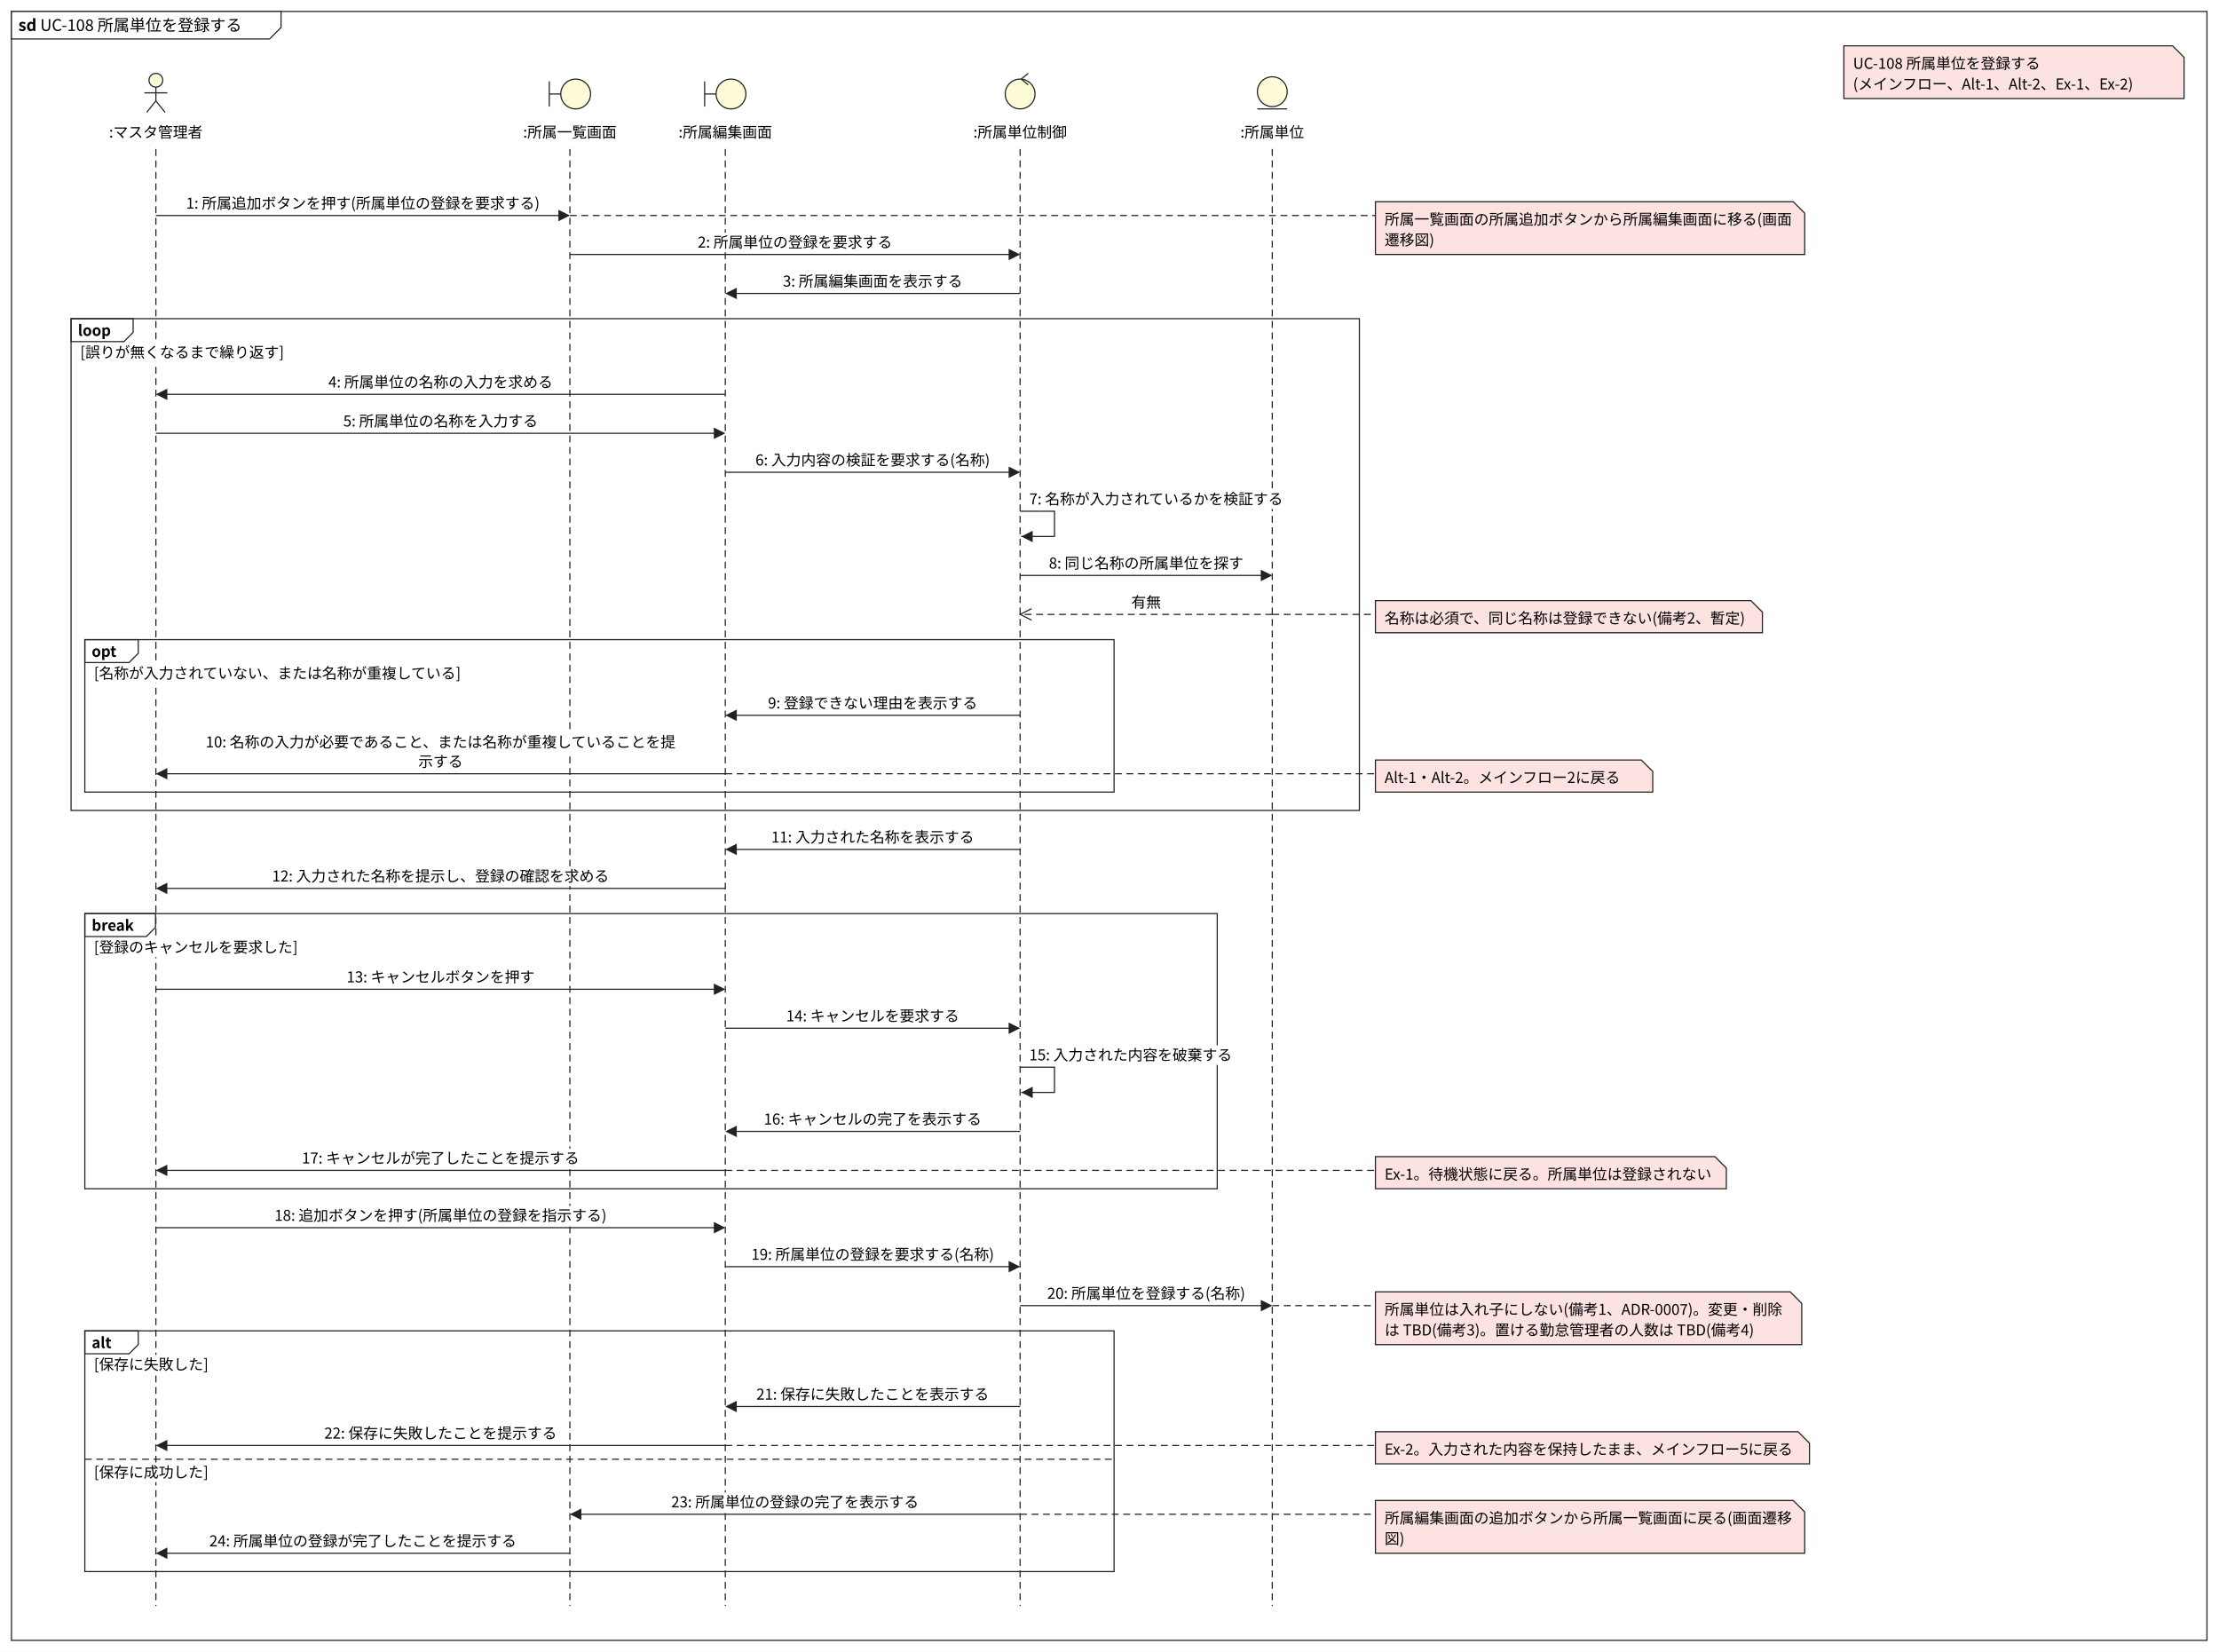
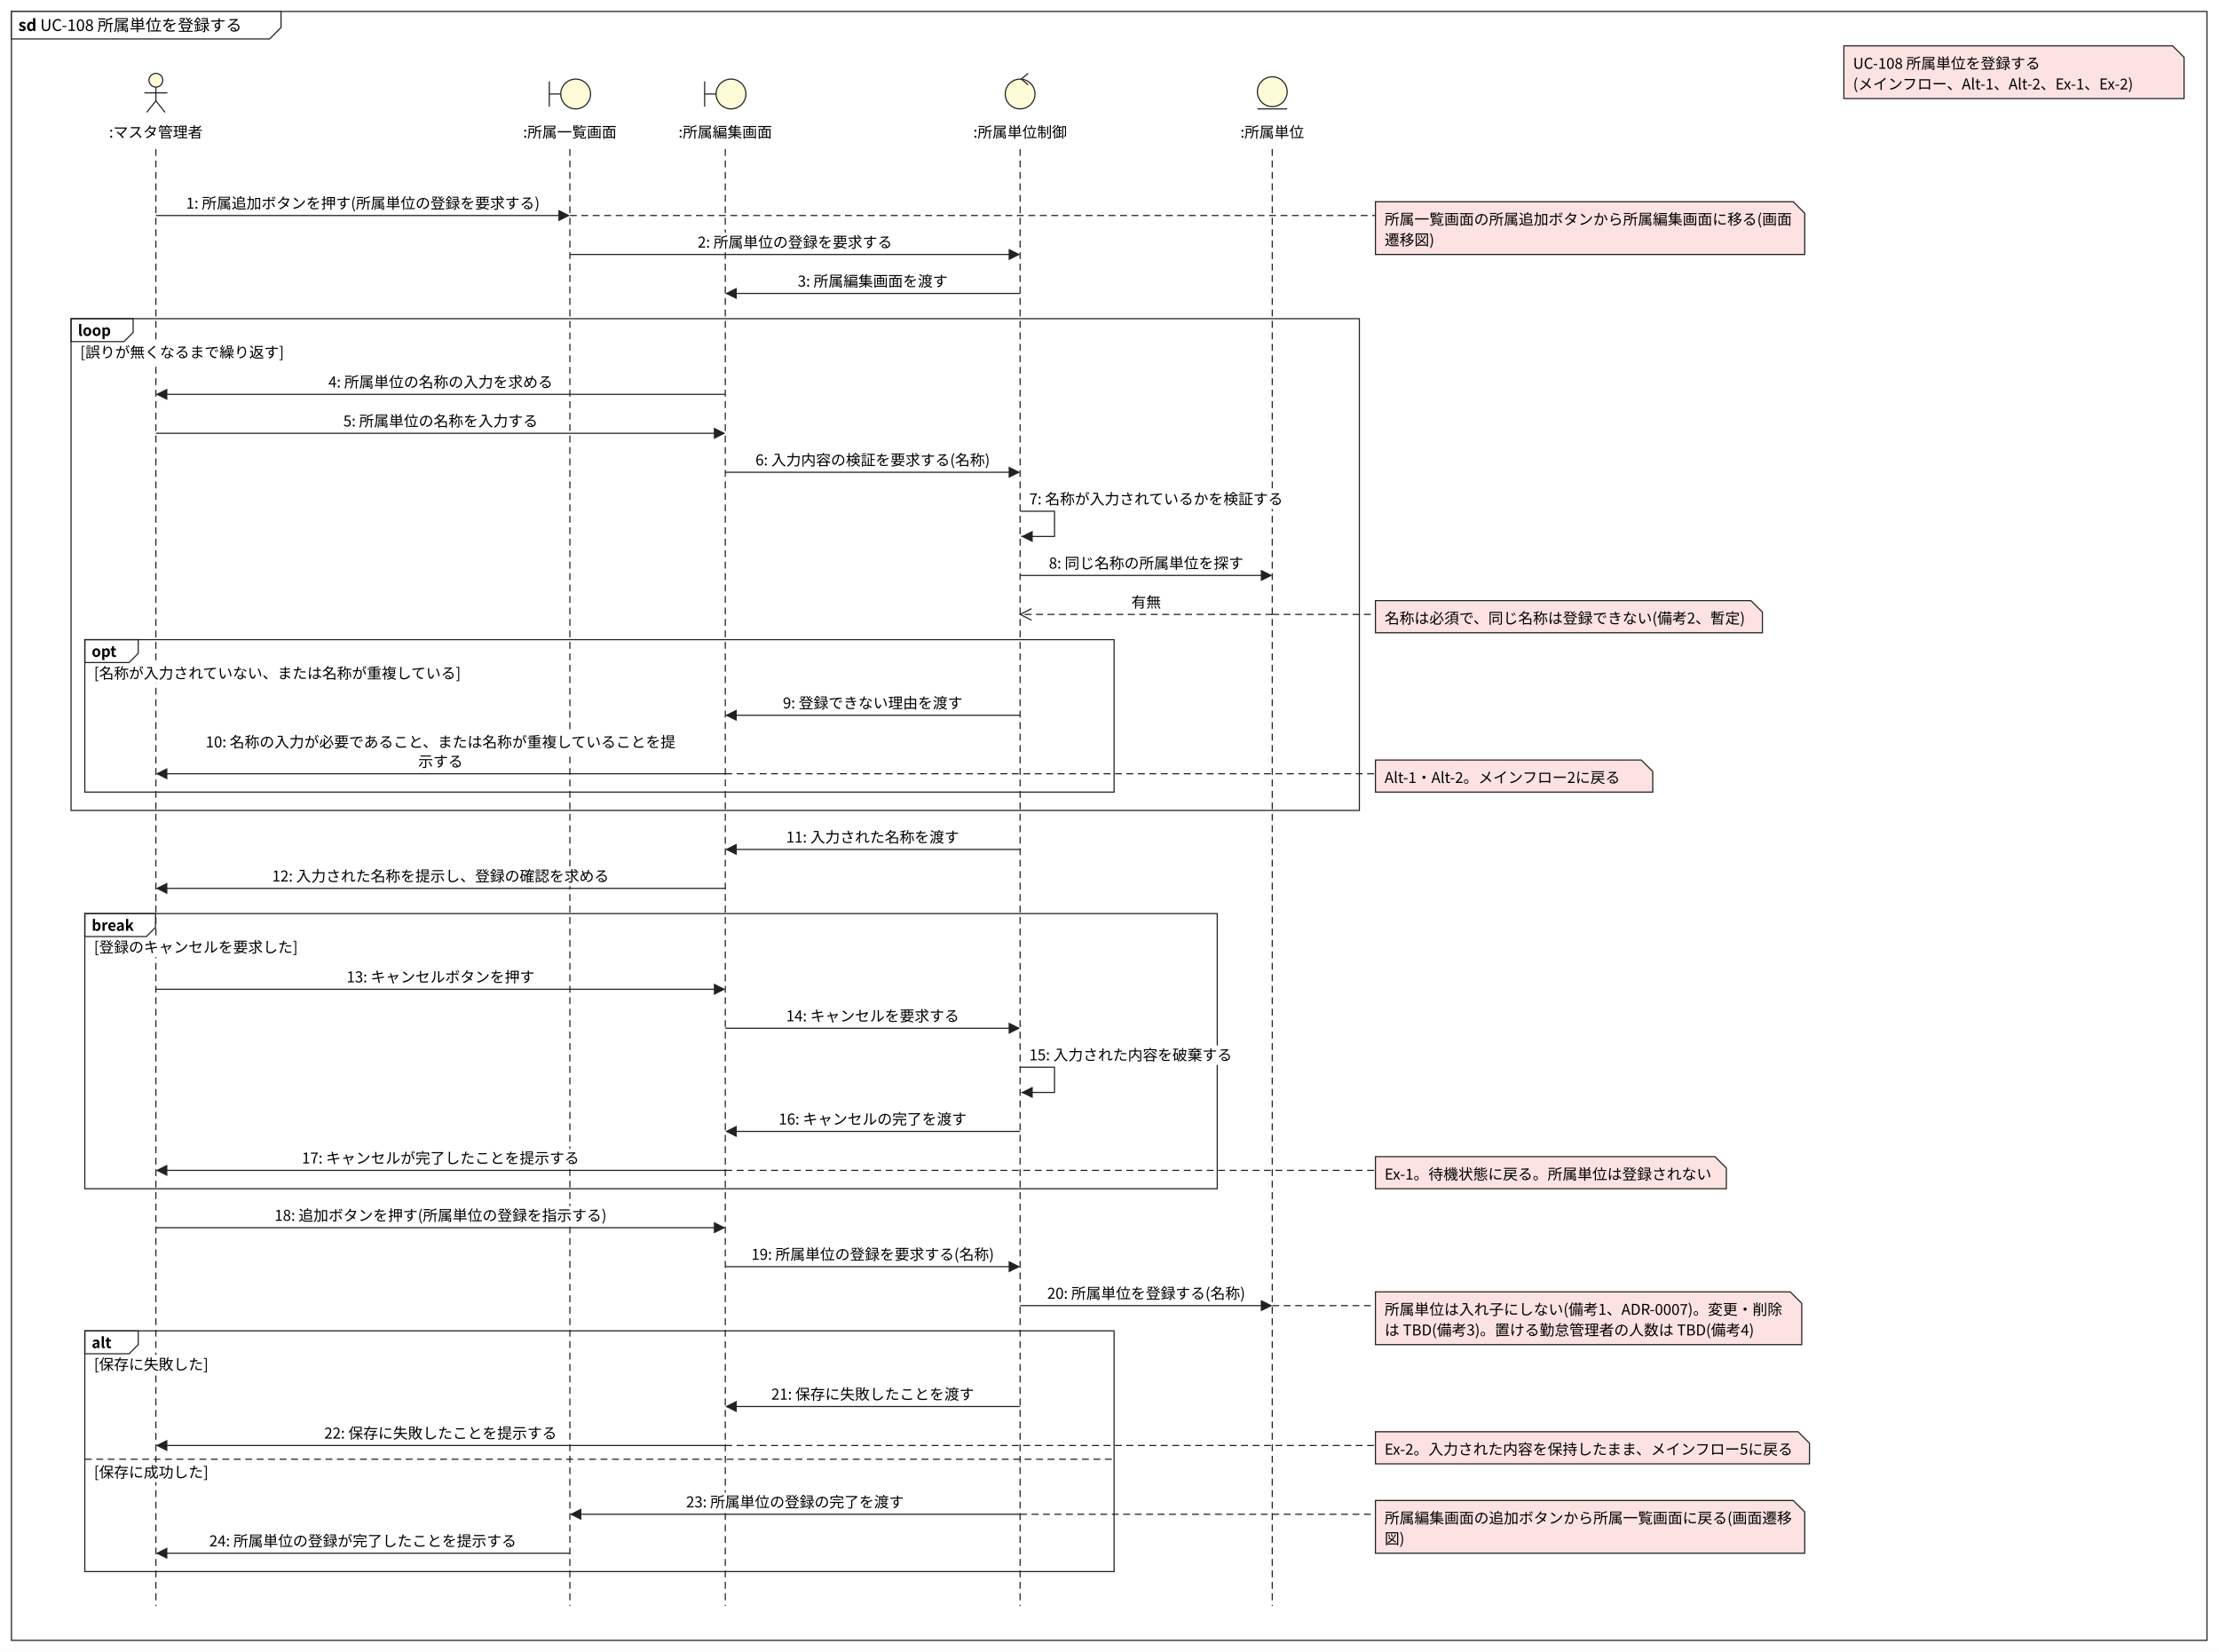
<svg xmlns="http://www.w3.org/2000/svg" width="1936" height="1441" viewBox="0 0 1936 1441" font-family="'Noto Sans CJK JP','Noto Sans JP','Hiragino Sans','Yu Gothic','Meiryo','IPAGothic',sans-serif">
  <rect width="100%" height="100%" fill="#fff" />
  <rect x="10" y="10" width="1915.5" height="1421.0" fill="none" stroke="#222" />
  <path d="M10 10 H245.2 V24 L235.2 34 H10 Z" fill="#fff" stroke="#222" />
  <line x1="136.0" y1="188.0" x2="496.2" y2="188.0" stroke="#222" stroke-width="1" />
  <polygon points="497.2,188.0 487.2,183.0 487.2,193.0" fill="#222" />
  <line x1="497.2" y1="188.0" x2="1200.0" y2="188.0" stroke="#222" stroke-width="1" stroke-dasharray="6 4" />
  <line x1="497.2" y1="222.0" x2="889.0" y2="222.0" stroke="#222" stroke-width="1" />
  <polygon points="890.0,222.0 880.0,217.0 880.0,227.0" fill="#222" />
  <line x1="890.0" y1="256.0" x2="633.8" y2="256.0" stroke="#222" stroke-width="1" />
  <polygon points="632.8,256.0 642.8,251.0 642.8,261.0" fill="#222" />
  <path d="M62 278 H116.16 V290 L108.16 298 H62 Z" fill="#fff" stroke="#222" />
  <line x1="632.8" y1="344.0" x2="137.0" y2="344.0" stroke="#222" stroke-width="1" />
  <polygon points="136.0,344.0 146.0,339.0 146.0,349.0" fill="#222" />
  <line x1="136.0" y1="378.0" x2="631.8" y2="378.0" stroke="#222" stroke-width="1" />
  <polygon points="632.8,378.0 622.8,373.0 622.8,383.0" fill="#222" />
  <line x1="632.8" y1="412.0" x2="889.0" y2="412.0" stroke="#222" stroke-width="1" />
  <polygon points="890.0,412.0 880.0,407.0 880.0,417.0" fill="#222" />
  <polyline points="890.02,446 920.02,446 920.02,468 891.02,468" fill="none" stroke="#222" />
  <polygon points="891.0,468.0 901.0,463.0 901.0,473.0" fill="#222" />
  <line x1="890.0" y1="502.0" x2="1109.0" y2="502.0" stroke="#222" stroke-width="1" />
  <polygon points="1110.0,502.0 1100.0,497.0 1100.0,507.0" fill="#222" />
  <line x1="1110.0" y1="536.0" x2="891.0" y2="536.0" stroke="#222" stroke-width="1" stroke-dasharray="6 4" />
  <polyline points="900.0,531.0 890.0,536.0 900.0,541.0" fill="none" stroke="#222" />
  <line x1="1110.0" y1="536.0" x2="1200.0" y2="536.0" stroke="#222" stroke-width="1" stroke-dasharray="6 4" />
  <path d="M74 558 H120.62 V570 L112.62 578 H74 Z" fill="#fff" stroke="#222" />
  <line x1="890.0" y1="624.0" x2="633.8" y2="624.0" stroke="#222" stroke-width="1" />
  <polygon points="632.8,624.0 642.8,619.0 642.8,629.0" fill="#222" />
  <line x1="632.8" y1="675.0" x2="137.0" y2="675.0" stroke="#222" stroke-width="1" />
  <polygon points="136.0,675.0 146.0,670.0 146.0,680.0" fill="#222" />
  <line x1="632.8" y1="675.0" x2="1200.0" y2="675.0" stroke="#222" stroke-width="1" stroke-dasharray="6 4" />
  <rect x="74.0" y="558.0" width="898.0" height="133.0" rx="0" fill="none" stroke="#222" />
  <rect x="62.0" y="278.0" width="1124.0" height="429.0" rx="0" fill="none" stroke="#222" />
  <line x1="890.0" y1="741.0" x2="633.8" y2="741.0" stroke="#222" stroke-width="1" />
  <polygon points="632.8,741.0 642.8,736.0 642.8,746.0" fill="#222" />
  <line x1="632.8" y1="775.0" x2="137.0" y2="775.0" stroke="#222" stroke-width="1" />
  <polygon points="136.0,775.0 146.0,770.0 146.0,780.0" fill="#222" />
  <path d="M74 797 H135.7 V809 L127.7 817 H74 Z" fill="#fff" stroke="#222" />
  <line x1="136.0" y1="863.0" x2="631.8" y2="863.0" stroke="#222" stroke-width="1" />
  <polygon points="632.8,863.0 622.8,858.0 622.8,868.0" fill="#222" />
  <line x1="632.8" y1="897.0" x2="889.0" y2="897.0" stroke="#222" stroke-width="1" />
  <polygon points="890.0,897.0 880.0,892.0 880.0,902.0" fill="#222" />
  <polyline points="890.02,931 920.02,931 920.02,953 891.02,953" fill="none" stroke="#222" />
  <polygon points="891.0,953.0 901.0,948.0 901.0,958.0" fill="#222" />
  <line x1="890.0" y1="987.0" x2="633.8" y2="987.0" stroke="#222" stroke-width="1" />
  <polygon points="632.8,987.0 642.8,982.0 642.8,992.0" fill="#222" />
  <line x1="632.8" y1="1021.0" x2="137.0" y2="1021.0" stroke="#222" stroke-width="1" />
  <polygon points="136.0,1021.0 146.0,1016.0 146.0,1026.0" fill="#222" />
  <line x1="632.8" y1="1021.0" x2="1200.0" y2="1021.0" stroke="#222" stroke-width="1" stroke-dasharray="6 4" />
  <rect x="74.0" y="797.0" width="988.0" height="240.0" rx="0" fill="none" stroke="#222" />
  <line x1="136.0" y1="1071.0" x2="631.8" y2="1071.0" stroke="#222" stroke-width="1" />
  <polygon points="632.8,1071.0 622.8,1066.0 622.8,1076.0" fill="#222" />
  <line x1="632.8" y1="1105.0" x2="889.0" y2="1105.0" stroke="#222" stroke-width="1" />
  <polygon points="890.0,1105.0 880.0,1100.0 880.0,1110.0" fill="#222" />
  <line x1="890.0" y1="1139.0" x2="1109.0" y2="1139.0" stroke="#222" stroke-width="1" />
  <polygon points="1110.0,1139.0 1100.0,1134.0 1100.0,1144.0" fill="#222" />
  <line x1="1110.0" y1="1139.0" x2="1200.0" y2="1139.0" stroke="#222" stroke-width="1" stroke-dasharray="6 4" />
  <path d="M74 1161 H120.62 V1173 L112.62 1181 H74 Z" fill="#fff" stroke="#222" />
  <line x1="890.0" y1="1227.0" x2="633.8" y2="1227.0" stroke="#222" stroke-width="1" />
  <polygon points="632.8,1227.0 642.8,1222.0 642.8,1232.0" fill="#222" />
  <line x1="632.8" y1="1261.0" x2="137.0" y2="1261.0" stroke="#222" stroke-width="1" />
  <polygon points="136.0,1261.0 146.0,1256.0 146.0,1266.0" fill="#222" />
  <line x1="632.8" y1="1261.0" x2="1200.0" y2="1261.0" stroke="#222" stroke-width="1" stroke-dasharray="6 4" />
  <line x1="890.0" y1="1321.0" x2="498.2" y2="1321.0" stroke="#222" stroke-width="1" />
  <polygon points="497.2,1321.0 507.2,1316.0 507.2,1326.0" fill="#222" />
  <line x1="890.0" y1="1321.0" x2="1200.0" y2="1321.0" stroke="#222" stroke-width="1" stroke-dasharray="6 4" />
  <line x1="497.2" y1="1355.0" x2="137.0" y2="1355.0" stroke="#222" stroke-width="1" />
  <polygon points="136.0,1355.0 146.0,1350.0 146.0,1360.0" fill="#222" />
  <rect x="74.0" y="1161.0" width="898.0" height="210.0" rx="0" fill="none" stroke="#222" />
  <line x1="74.0" y1="1273.0" x2="972.0" y2="1273.0" stroke="#222" stroke-width="1" stroke-dasharray="6 4" />
  <circle cx="136" cy="70" r="6" fill="#fefbd8" stroke="#222" />
  <path d="M136 76 V88 M126 81 H146 M136 88 L128 98 M136 88 L144 98" fill="none" stroke="#222" />
  <line x1="136.0" y1="130.0" x2="136.0" y2="1401.0" stroke="#222" stroke-width="1" stroke-dasharray="6 4" />
  <circle cx="502.24" cy="82" r="13" fill="#fefbd8" stroke="#222" />
  <path d="M489.24 82 H479.24 M479.24 71 V93" fill="none" stroke="#222" />
  <line x1="497.2" y1="130.0" x2="497.2" y2="1401.0" stroke="#222" stroke-width="1" stroke-dasharray="6 4" />
  <circle cx="637.78" cy="82" r="13" fill="#fefbd8" stroke="#222" />
  <path d="M624.78 82 H614.78 M614.78 71 V93" fill="none" stroke="#222" />
  <line x1="632.8" y1="130.0" x2="632.8" y2="1401.0" stroke="#222" stroke-width="1" stroke-dasharray="6 4" />
  <circle cx="890.02" cy="82" r="13" fill="#fefbd8" stroke="#222" />
  <path d="M891.02 69 l6 -5 M891.02 69 l6 5" fill="none" stroke="#222" />
  <line x1="890.0" y1="130.0" x2="890.0" y2="1401.0" stroke="#222" stroke-width="1" stroke-dasharray="6 4" />
  <circle cx="1110.02" cy="80" r="13" fill="#fefbd8" stroke="#222" />
  <path d="M1097.02 95 H1123.02" fill="none" stroke="#222" />
  <line x1="1110.0" y1="130.0" x2="1110.0" y2="1401.0" stroke="#222" stroke-width="1" stroke-dasharray="6 4" />
  <rect x="152.8" y="169.0" width="327.7" height="17.0" fill="#fff" />
  <text x="316.6" y="182.0" font-size="13" text-anchor="middle">1: 所属追加ボタンを押す(所属単位の登録を要求する)</text>
  <rect x="602.3" y="203.0" width="182.6" height="17.0" fill="#fff" />
  <text x="693.6" y="216.0" font-size="13" text-anchor="middle">2: 所属単位の登録を要求する</text>
-   <rect x="676.6" y="237.0" width="169.6" height="17.0" fill="#fff" />
-   <text x="761.4" y="250.0" font-size="13" text-anchor="middle">3: 所属編集画面を表示する</text>
+   <rect x="689.6" y="237.0" width="143.6" height="17.0" fill="#fff" />
+   <text x="761.4" y="250.0" font-size="13" text-anchor="middle">3: 所属編集画面を渡す</text>
  <text x="68.0" y="293.0" font-size="13" text-anchor="start" font-weight="bold">loop</text>
  <rect x="68.0" y="299.0" width="188.1" height="17.0" fill="#fff" />
  <text x="70.0" y="312.0" font-size="13" text-anchor="start">[誤りが無くなるまで繰り返す]</text>
  <rect x="280.1" y="325.0" width="208.6" height="17.0" fill="#fff" />
  <text x="384.4" y="338.0" font-size="13" text-anchor="middle">4: 所属単位の名称の入力を求める</text>
  <rect x="293.1" y="359.0" width="182.6" height="17.0" fill="#fff" />
  <text x="384.4" y="372.0" font-size="13" text-anchor="middle">5: 所属単位の名称を入力する</text>
  <rect x="649.5" y="393.0" width="223.7" height="17.0" fill="#fff" />
  <text x="761.4" y="406.0" font-size="13" text-anchor="middle">6: 入力内容の検証を要求する(名称)</text>
  <rect x="896.0" y="427.0" width="234.6" height="17.0" fill="#fff" />
  <text x="898.0" y="440.0" font-size="13" text-anchor="start">7: 名称が入力されているかを検証する</text>
  <rect x="908.7" y="483.0" width="182.6" height="17.0" fill="#fff" />
  <text x="1000.0" y="496.0" font-size="13" text-anchor="middle">8: 同じ名称の所属単位を探す</text>
  <rect x="985.0" y="517.0" width="30.0" height="17.0" fill="#fff" />
  <text x="1000.0" y="530.0" font-size="13" text-anchor="middle">有無</text>
  <text x="80.0" y="573.0" font-size="13" text-anchor="start" font-weight="bold">opt</text>
  <rect x="80.0" y="579.0" width="331.1" height="17.0" fill="#fff" />
  <text x="82.0" y="592.0" font-size="13" text-anchor="start">[名称が入力されていない、または名称が重複している]</text>
-   <rect x="663.6" y="605.0" width="195.6" height="17.0" fill="#fff" />
-   <text x="761.4" y="618.0" font-size="13" text-anchor="middle">9: 登録できない理由を表示する</text>
+   <rect x="676.6" y="605.0" width="169.6" height="17.0" fill="#fff" />
+   <text x="761.4" y="618.0" font-size="13" text-anchor="middle">9: 登録できない理由を渡す</text>
  <rect x="172.3" y="639.0" width="424.2" height="17.0" fill="#fff" />
  <text x="384.4" y="652.0" font-size="13" text-anchor="middle">10: 名称の入力が必要であること、または名称が重複していることを提</text>
  <rect x="362.9" y="656.0" width="43.0" height="17.0" fill="#fff" />
  <text x="384.4" y="669.0" font-size="13" text-anchor="middle">示する</text>
-   <rect x="666.3" y="722.0" width="190.2" height="17.0" fill="#fff" />
-   <text x="761.4" y="735.0" font-size="13" text-anchor="middle">11: 入力された名称を表示する</text>
+   <rect x="679.3" y="722.0" width="164.2" height="17.0" fill="#fff" />
+   <text x="761.4" y="735.0" font-size="13" text-anchor="middle">11: 入力された名称を渡す</text>
  <rect x="230.8" y="756.0" width="307.2" height="17.0" fill="#fff" />
  <text x="384.4" y="769.0" font-size="13" text-anchor="middle">12: 入力された名称を提示し、登録の確認を求める</text>
  <text x="80.0" y="812.0" font-size="13" text-anchor="start" font-weight="bold">break</text>
  <rect x="80.0" y="818.0" width="188.1" height="17.0" fill="#fff" />
  <text x="82.0" y="831.0" font-size="13" text-anchor="start">[登録のキャンセルを要求した]</text>
  <rect x="295.8" y="844.0" width="177.2" height="17.0" fill="#fff" />
  <text x="384.4" y="857.0" font-size="13" text-anchor="middle">13: キャンセルボタンを押す</text>
  <rect x="679.3" y="878.0" width="164.2" height="17.0" fill="#fff" />
  <text x="761.4" y="891.0" font-size="13" text-anchor="middle">14: キャンセルを要求する</text>
  <rect x="896.0" y="912.0" width="190.2" height="17.0" fill="#fff" />
  <text x="898.0" y="925.0" font-size="13" text-anchor="start">15: 入力された内容を破棄する</text>
-   <rect x="659.8" y="968.0" width="203.2" height="17.0" fill="#fff" />
-   <text x="761.4" y="981.0" font-size="13" text-anchor="middle">16: キャンセルの完了を表示する</text>
+   <rect x="672.8" y="968.0" width="177.2" height="17.0" fill="#fff" />
+   <text x="761.4" y="981.0" font-size="13" text-anchor="middle">16: キャンセルの完了を渡す</text>
  <rect x="256.8" y="1002.0" width="255.2" height="17.0" fill="#fff" />
  <text x="384.4" y="1015.0" font-size="13" text-anchor="middle">17: キャンセルが完了したことを提示する</text>
  <rect x="229.8" y="1052.0" width="309.2" height="17.0" fill="#fff" />
  <text x="384.4" y="1065.0" font-size="13" text-anchor="middle">18: 追加ボタンを押す(所属単位の登録を指示する)</text>
  <rect x="645.8" y="1086.0" width="231.2" height="17.0" fill="#fff" />
  <text x="761.4" y="1099.0" font-size="13" text-anchor="middle">19: 所属単位の登録を要求する(名称)</text>
  <rect x="903.9" y="1120.0" width="192.2" height="17.0" fill="#fff" />
  <text x="1000.0" y="1133.0" font-size="13" text-anchor="middle">20: 所属単位を登録する(名称)</text>
  <text x="80.0" y="1176.0" font-size="13" text-anchor="start" font-weight="bold">alt</text>
  <rect x="80.0" y="1182.0" width="110.1" height="17.0" fill="#fff" />
  <text x="82.0" y="1195.0" font-size="13" text-anchor="start">[保存に失敗した]</text>
-   <rect x="653.3" y="1208.0" width="216.2" height="17.0" fill="#fff" />
-   <text x="761.4" y="1221.0" font-size="13" text-anchor="middle">21: 保存に失敗したことを表示する</text>
+   <rect x="666.3" y="1208.0" width="190.2" height="17.0" fill="#fff" />
+   <text x="761.4" y="1221.0" font-size="13" text-anchor="middle">21: 保存に失敗したことを渡す</text>
  <rect x="276.3" y="1242.0" width="216.2" height="17.0" fill="#fff" />
  <text x="384.4" y="1255.0" font-size="13" text-anchor="middle">22: 保存に失敗したことを提示する</text>
  <rect x="80.0" y="1276.0" width="110.1" height="17.0" fill="#fff" />
  <text x="82.0" y="1289.0" font-size="13" text-anchor="start">[保存に成功した]</text>
-   <rect x="579.0" y="1302.0" width="229.2" height="17.0" fill="#fff" />
-   <text x="693.6" y="1315.0" font-size="13" text-anchor="middle">23: 所属単位の登録の完了を表示する</text>
+   <rect x="592.0" y="1302.0" width="203.2" height="17.0" fill="#fff" />
+   <text x="693.6" y="1315.0" font-size="13" text-anchor="middle">23: 所属単位の登録の完了を渡す</text>
  <rect x="176.0" y="1336.0" width="281.2" height="17.0" fill="#fff" />
  <text x="316.6" y="1349.0" font-size="13" text-anchor="middle">24: 所属単位の登録が完了したことを提示する</text>
  <text x="136.0" y="120.0" font-size="13" text-anchor="middle">:マスタ管理者</text>
  <text x="497.2" y="120.0" font-size="13" text-anchor="middle">:所属一覧画面</text>
  <text x="632.8" y="120.0" font-size="13" text-anchor="middle">:所属編集画面</text>
  <text x="890.0" y="120.0" font-size="13" text-anchor="middle">:所属単位制御</text>
  <text x="1110.0" y="120.0" font-size="13" text-anchor="middle">:所属単位</text>
  <path d="M1200.02 176 H1564.56 L1574.56 186 V222 H1200.02 Z" fill="#fde2e2" stroke="#222" />
  <text x="1208.0" y="196.0" font-size="13" text-anchor="start">所属一覧画面の所属追加ボタンから所属編集画面に移る(画面</text>
  <text x="1208.0" y="214.0" font-size="13" text-anchor="start">遷移図)</text>
  <path d="M1200.02 524 H1527.64 L1537.64 534 V552 H1200.02 Z" fill="#fde2e2" stroke="#222" />
  <text x="1208.0" y="544.0" font-size="13" text-anchor="start">名称は必須で、同じ名称は登録できない(備考2、暫定)</text>
  <path d="M1200.02 663 H1431.96 L1441.96 673 V691 H1200.02 Z" fill="#fde2e2" stroke="#222" />
  <text x="1208.0" y="683.0" font-size="13" text-anchor="start">Alt-1・Alt-2。メインフロー2に戻る</text>
  <path d="M1200.02 1009 H1496.18 L1506.18 1019 V1037 H1200.02 Z" fill="#fde2e2" stroke="#222" />
  <text x="1208.0" y="1029.0" font-size="13" text-anchor="start">Ex-1。待機状態に戻る。所属単位は登録されない</text>
  <path d="M1200.02 1127 H1561.96 L1571.96 1137 V1173 H1200.02 Z" fill="#fde2e2" stroke="#222" />
  <text x="1208.0" y="1147.0" font-size="13" text-anchor="start">所属単位は入れ子にしない(備考1、ADR-0007)。変更・削除</text>
  <text x="1208.0" y="1165.0" font-size="13" text-anchor="start">は TBD(備考3)。置ける勤怠管理者の人数は TBD(備考4)</text>
  <path d="M1200.02 1249 H1568.72 L1578.72 1259 V1277 H1200.02 Z" fill="#fde2e2" stroke="#222" />
  <text x="1208.0" y="1269.0" font-size="13" text-anchor="start">Ex-2。入力された内容を保持したまま、メインフロー5に戻る</text>
  <path d="M1200.02 1309 H1564.56 L1574.56 1319 V1355 H1200.02 Z" fill="#fde2e2" stroke="#222" />
  <text x="1208.0" y="1329.0" font-size="13" text-anchor="start">所属編集画面の追加ボタンから所属一覧画面に戻る(画面遷移</text>
  <text x="1208.0" y="1347.0" font-size="13" text-anchor="start">図)</text>
  <path d="M1608.72 40 H1895.52 L1905.52 50 V86 H1608.72 Z" fill="#fde2e2" stroke="#222" />
  <text x="1616.7" y="60.0" font-size="13" text-anchor="start">UC-108 所属単位を登録する</text>
  <text x="1616.7" y="78.0" font-size="13" text-anchor="start">(メインフロー、Alt-1、Alt-2、Ex-1、Ex-2)</text>
  <text x="16" y="27" font-size="14">
    <tspan font-weight="bold">sd</tspan> UC-108 所属単位を登録する</text>
</svg>
